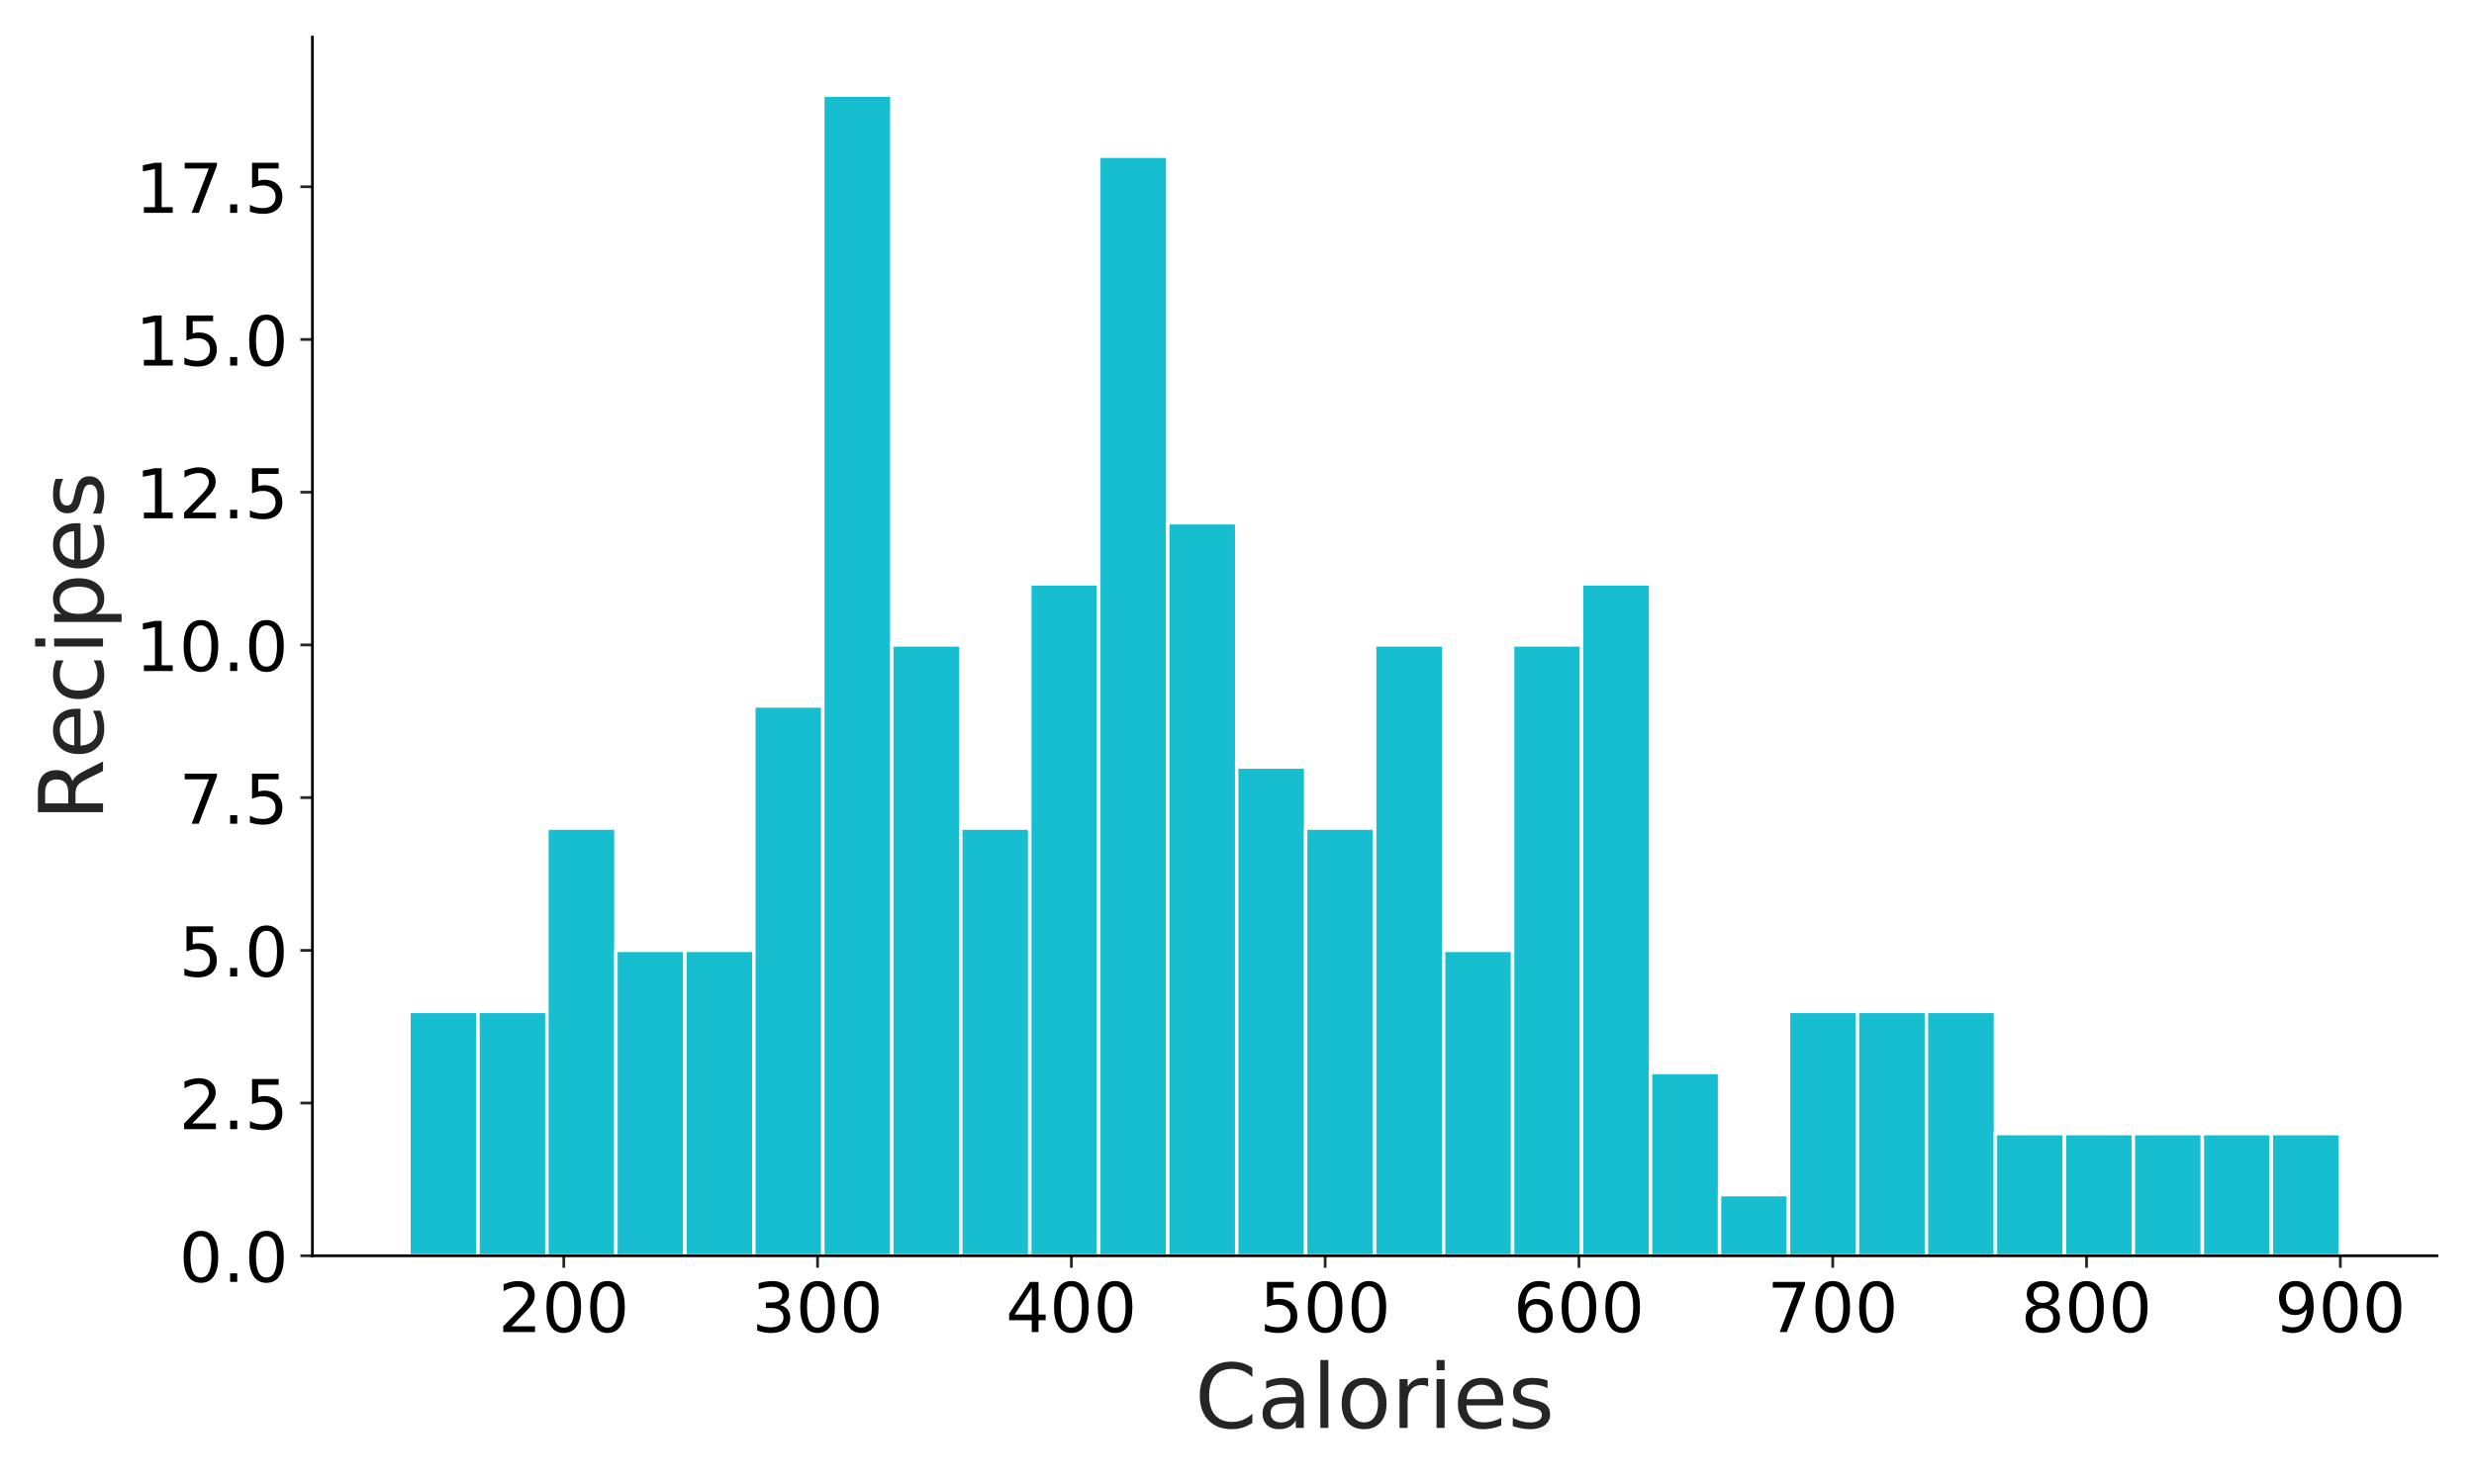
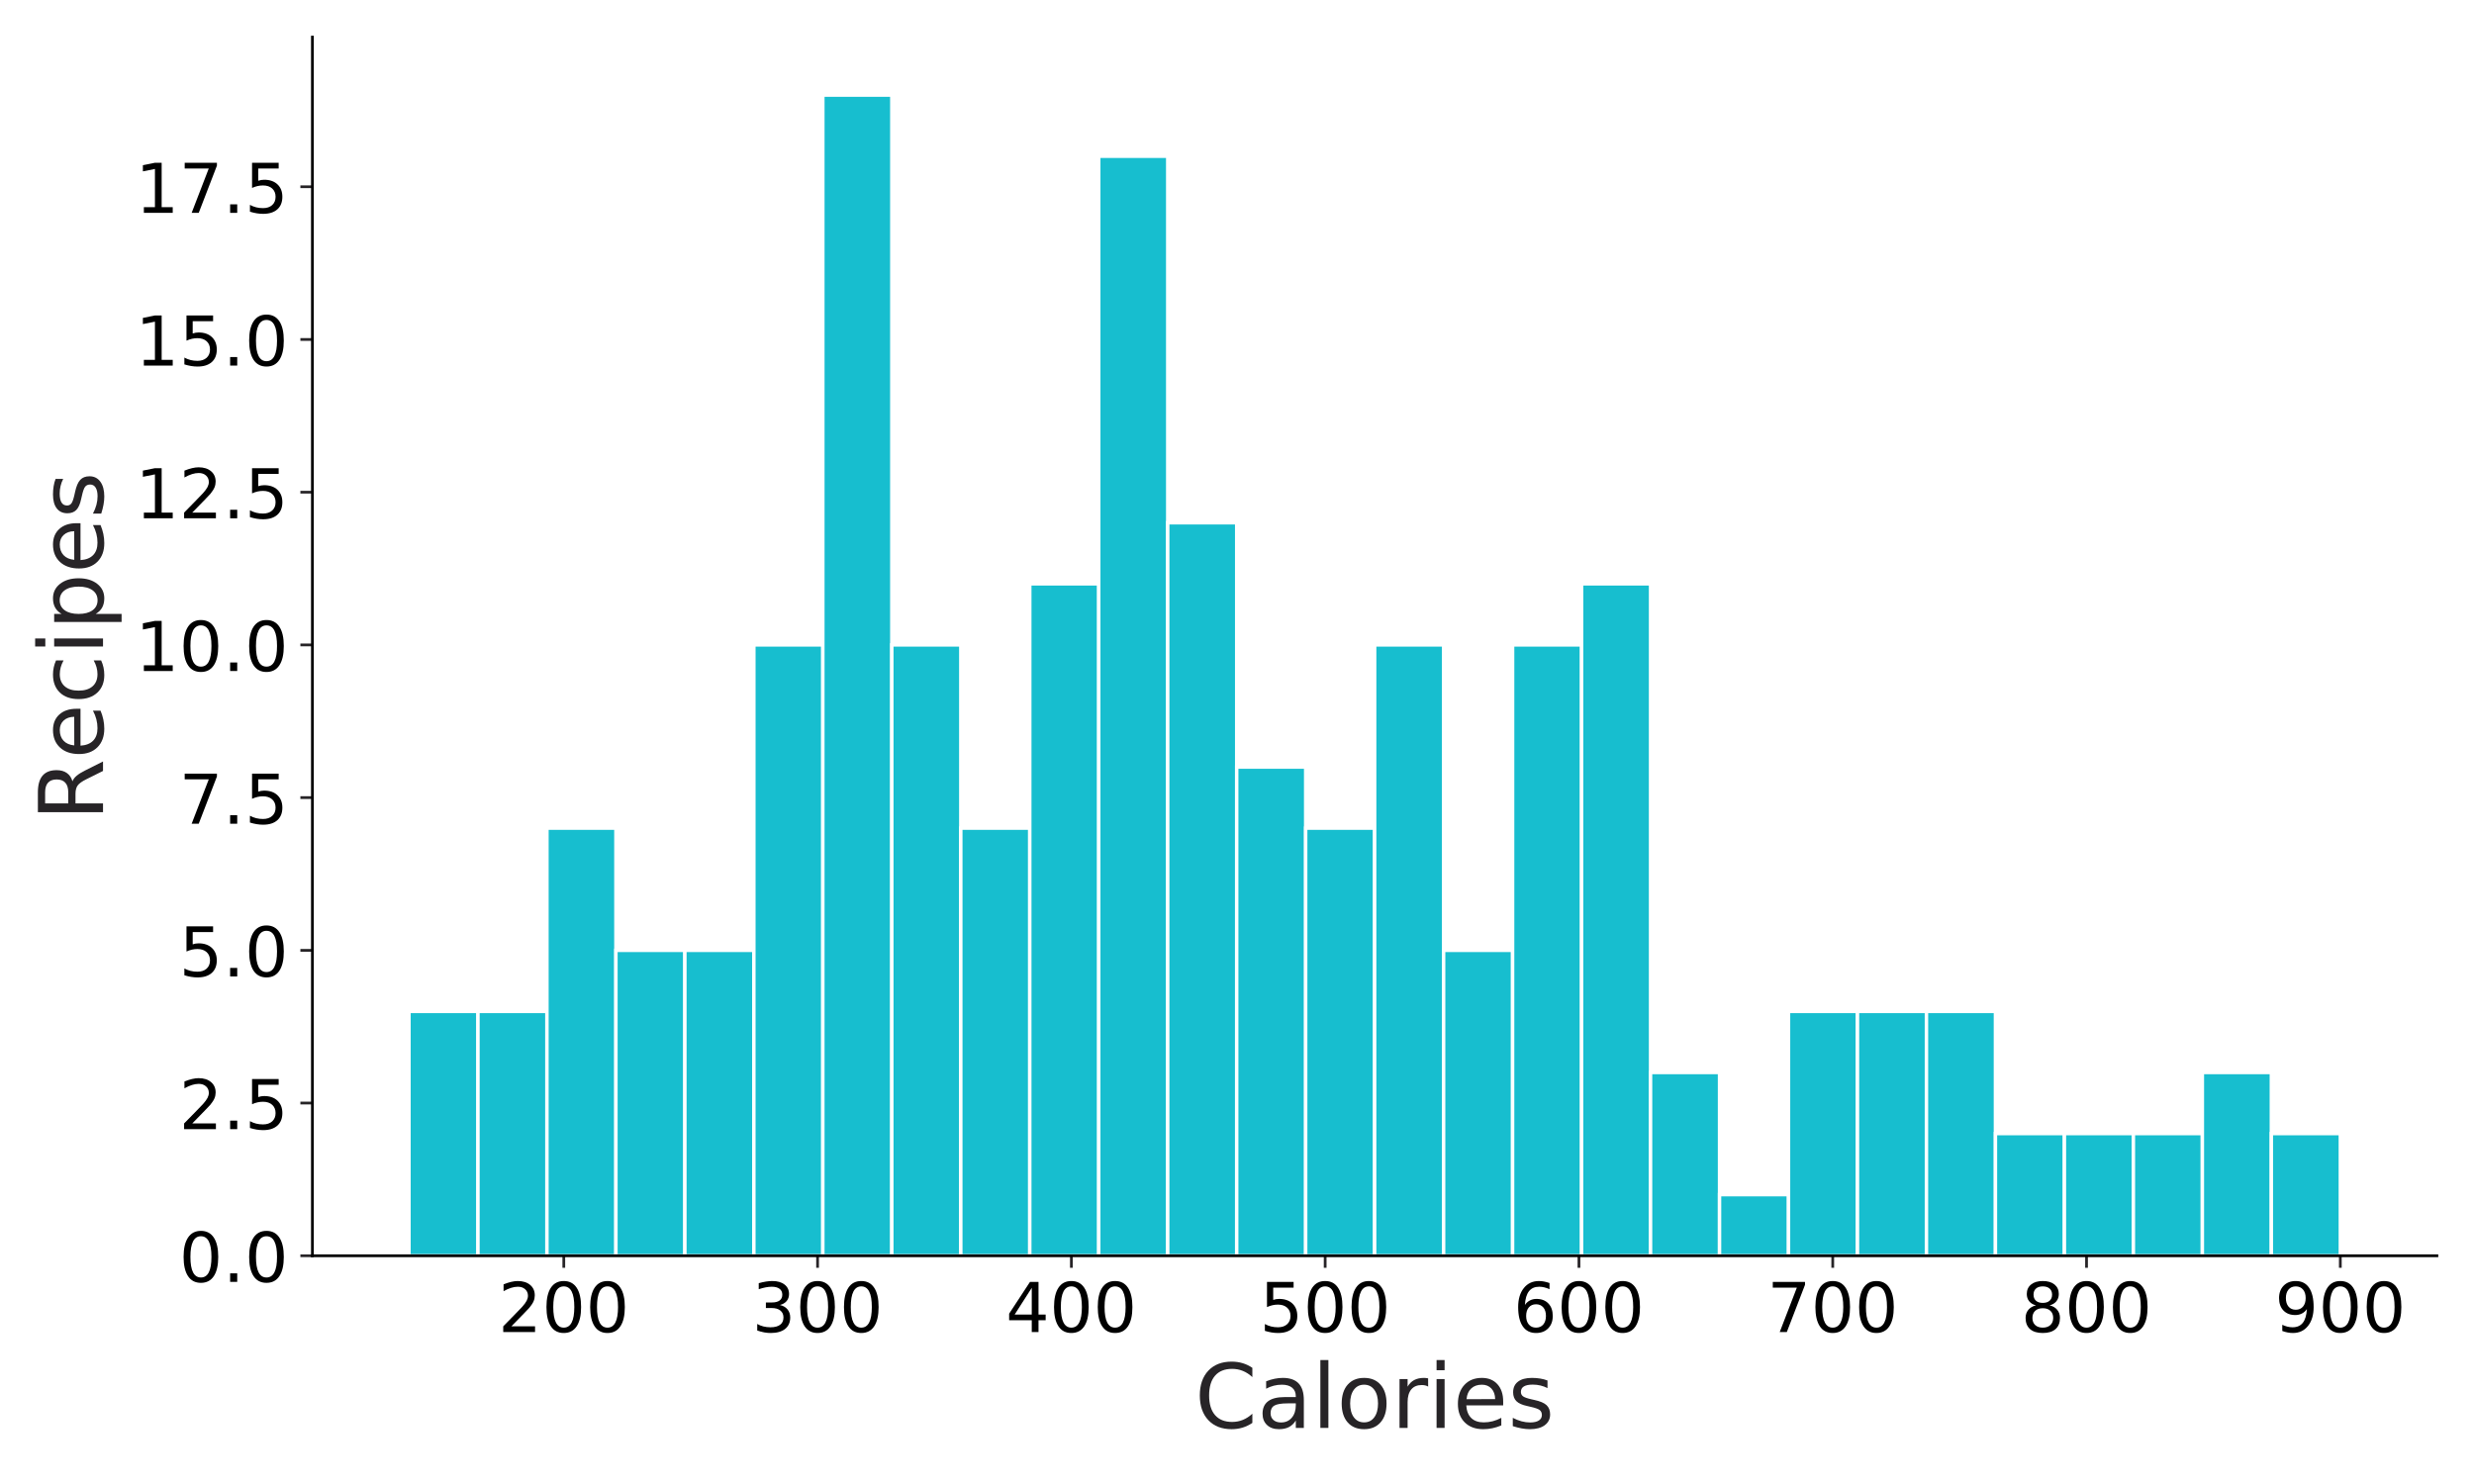
<svg xmlns="http://www.w3.org/2000/svg" xmlns:xlink="http://www.w3.org/1999/xlink" height="432pt" version="1.1" viewBox="0 0 720 432" width="720pt">
  <defs>
    <style type="text/css">
- *{stroke-linecap:butt;stroke-linejoin:round;white-space:pre;}
+ *{stroke-linecap:butt;stroke-linejoin:round;}
  </style>
  </defs>
  <g id="figure_1">
    <g id="patch_1">
      <path d="M 0 432  L 720 432  L 720 0  L 0 0  z " style="fill:#ffffff;" />
    </g>
    <g id="axes_1">
      <g id="patch_2">
        <path d="M 90.92 365.56  L 709.2 365.56  L 709.2 10.8  L 90.92 10.8  z " style="fill:#ffffff;" />
      </g>
      <g id="matplotlib.axis_1">
        <g id="xtick_1">
          <g id="line2d_1">
            <defs>
-               <path d="M 0 0  L 0 3.5  " id="m9190a0404f" style="stroke:#272427;stroke-width:0.8;" />
-             </defs>
-             <g>
-               <use style="fill:#272427;stroke:#272427;stroke-width:0.8;" x="164.078" xlink:href="#m9190a0404f" y="365.56" />
+               <path d="M 0 0  L 0 3.5  " id="m8b9ba916a6" style="stroke:#272427;stroke-width:0.8;" />
+             </defs>
+             <g>
+               <use style="fill:#272427;stroke:#272427;stroke-width:0.8;" x="164.078" xlink:href="#m8b9ba916a6" y="365.56" />
            </g>
          </g>
          <g id="text_1">
            <defs>
              <path d="M 19.188 8.297  L 53.609 8.297  L 53.609 0  L 7.328 0  L 7.328 8.297  Q 12.938 14.109 22.625 23.891  Q 32.328 33.688 34.812 36.531  Q 39.547 41.844 41.422 45.531  Q 43.312 49.219 43.312 52.781  Q 43.312 58.594 39.234 62.25  Q 35.156 65.922 28.609 65.922  Q 23.969 65.922 18.812 64.312  Q 13.672 62.703 7.812 59.422  L 7.812 69.391  Q 13.766 71.781 18.938 73  Q 24.125 74.219 28.422 74.219  Q 39.75 74.219 46.484 68.547  Q 53.219 62.891 53.219 53.422  Q 53.219 48.922 51.531 44.891  Q 49.859 40.875 45.406 35.406  Q 44.188 33.984 37.641 27.219  Q 31.109 20.453 19.188 8.297  z " id="DejaVuSans-50" />
              <path d="M 31.781 66.406  Q 24.172 66.406 20.328 58.906  Q 16.5 51.422 16.5 36.375  Q 16.5 21.391 20.328 13.891  Q 24.172 6.391 31.781 6.391  Q 39.453 6.391 43.281 13.891  Q 47.125 21.391 47.125 36.375  Q 47.125 51.422 43.281 58.906  Q 39.453 66.406 31.781 66.406  z M 31.781 74.219  Q 44.047 74.219 50.516 64.516  Q 56.984 54.828 56.984 36.375  Q 56.984 17.969 50.516 8.266  Q 44.047 -1.422 31.781 -1.422  Q 19.531 -1.422 13.062 8.266  Q 6.594 17.969 6.594 36.375  Q 6.594 54.828 13.062 64.516  Q 19.531 74.219 31.781 74.219  z " id="DejaVuSans-48" />
            </defs>
            <g transform="translate(144.9906 387.7569)scale(0.2 -0.2)">
              <use xlink:href="#DejaVuSans-50" />
              <use x="63.623" xlink:href="#DejaVuSans-48" />
              <use x="127.246" xlink:href="#DejaVuSans-48" />
            </g>
          </g>
        </g>
        <g id="xtick_2">
          <g id="line2d_2">
            <g>
-               <use style="fill:#272427;stroke:#272427;stroke-width:0.8;" x="237.938" xlink:href="#m9190a0404f" y="365.56" />
+               <use style="fill:#272427;stroke:#272427;stroke-width:0.8;" x="237.938" xlink:href="#m8b9ba916a6" y="365.56" />
            </g>
          </g>
          <g id="text_2">
            <defs>
              <path d="M 40.578 39.312  Q 47.656 37.797 51.625 33  Q 55.609 28.219 55.609 21.188  Q 55.609 10.406 48.188 4.484  Q 40.766 -1.422 27.094 -1.422  Q 22.516 -1.422 17.656 -0.516  Q 12.797 0.391 7.625 2.203  L 7.625 11.719  Q 11.719 9.328 16.594 8.109  Q 21.484 6.891 26.812 6.891  Q 36.078 6.891 40.938 10.547  Q 45.797 14.203 45.797 21.188  Q 45.797 27.641 41.281 31.266  Q 36.766 34.906 28.719 34.906  L 20.219 34.906  L 20.219 43.016  L 29.109 43.016  Q 36.375 43.016 40.234 45.922  Q 44.094 48.828 44.094 54.297  Q 44.094 59.906 40.109 62.906  Q 36.141 65.922 28.719 65.922  Q 24.656 65.922 20.016 65.031  Q 15.375 64.156 9.812 62.312  L 9.812 71.094  Q 15.438 72.656 20.344 73.438  Q 25.25 74.219 29.594 74.219  Q 40.828 74.219 47.359 69.109  Q 53.906 64.016 53.906 55.328  Q 53.906 49.266 50.438 45.094  Q 46.969 40.922 40.578 39.312  z " id="DejaVuSans-51" />
            </defs>
            <g transform="translate(218.8503 387.7569)scale(0.2 -0.2)">
              <use xlink:href="#DejaVuSans-51" />
              <use x="63.623" xlink:href="#DejaVuSans-48" />
              <use x="127.246" xlink:href="#DejaVuSans-48" />
            </g>
          </g>
        </g>
        <g id="xtick_3">
          <g id="line2d_3">
            <g>
-               <use style="fill:#272427;stroke:#272427;stroke-width:0.8;" x="311.798" xlink:href="#m9190a0404f" y="365.56" />
+               <use style="fill:#272427;stroke:#272427;stroke-width:0.8;" x="311.798" xlink:href="#m8b9ba916a6" y="365.56" />
            </g>
          </g>
          <g id="text_3">
            <defs>
              <path d="M 37.797 64.312  L 12.891 25.391  L 37.797 25.391  z M 35.203 72.906  L 47.609 72.906  L 47.609 25.391  L 58.016 25.391  L 58.016 17.188  L 47.609 17.188  L 47.609 0  L 37.797 0  L 37.797 17.188  L 4.891 17.188  L 4.891 26.703  z " id="DejaVuSans-52" />
            </defs>
            <g transform="translate(292.7101 387.7569)scale(0.2 -0.2)">
              <use xlink:href="#DejaVuSans-52" />
              <use x="63.623" xlink:href="#DejaVuSans-48" />
              <use x="127.246" xlink:href="#DejaVuSans-48" />
            </g>
          </g>
        </g>
        <g id="xtick_4">
          <g id="line2d_4">
            <g>
-               <use style="fill:#272427;stroke:#272427;stroke-width:0.8;" x="385.657" xlink:href="#m9190a0404f" y="365.56" />
+               <use style="fill:#272427;stroke:#272427;stroke-width:0.8;" x="385.657" xlink:href="#m8b9ba916a6" y="365.56" />
            </g>
          </g>
          <g id="text_4">
            <defs>
              <path d="M 10.797 72.906  L 49.516 72.906  L 49.516 64.594  L 19.828 64.594  L 19.828 46.734  Q 21.969 47.469 24.109 47.828  Q 26.266 48.188 28.422 48.188  Q 40.625 48.188 47.75 41.5  Q 54.891 34.812 54.891 23.391  Q 54.891 11.625 47.562 5.094  Q 40.234 -1.422 26.906 -1.422  Q 22.312 -1.422 17.547 -0.641  Q 12.797 0.141 7.719 1.703  L 7.719 11.625  Q 12.109 9.234 16.797 8.062  Q 21.484 6.891 26.703 6.891  Q 35.156 6.891 40.078 11.328  Q 45.016 15.766 45.016 23.391  Q 45.016 31 40.078 35.438  Q 35.156 39.891 26.703 39.891  Q 22.75 39.891 18.812 39.016  Q 14.891 38.141 10.797 36.281  z " id="DejaVuSans-53" />
            </defs>
            <g transform="translate(366.5698 387.7569)scale(0.2 -0.2)">
              <use xlink:href="#DejaVuSans-53" />
              <use x="63.623" xlink:href="#DejaVuSans-48" />
              <use x="127.246" xlink:href="#DejaVuSans-48" />
            </g>
          </g>
        </g>
        <g id="xtick_5">
          <g id="line2d_5">
            <g>
-               <use style="fill:#272427;stroke:#272427;stroke-width:0.8;" x="459.517" xlink:href="#m9190a0404f" y="365.56" />
+               <use style="fill:#272427;stroke:#272427;stroke-width:0.8;" x="459.517" xlink:href="#m8b9ba916a6" y="365.56" />
            </g>
          </g>
          <g id="text_5">
            <defs>
              <path d="M 33.016 40.375  Q 26.375 40.375 22.484 35.828  Q 18.609 31.297 18.609 23.391  Q 18.609 15.531 22.484 10.953  Q 26.375 6.391 33.016 6.391  Q 39.656 6.391 43.531 10.953  Q 47.406 15.531 47.406 23.391  Q 47.406 31.297 43.531 35.828  Q 39.656 40.375 33.016 40.375  z M 52.594 71.297  L 52.594 62.312  Q 48.875 64.062 45.094 64.984  Q 41.312 65.922 37.594 65.922  Q 27.828 65.922 22.672 59.328  Q 17.531 52.734 16.797 39.406  Q 19.672 43.656 24.016 45.922  Q 28.375 48.188 33.594 48.188  Q 44.578 48.188 50.953 41.516  Q 57.328 34.859 57.328 23.391  Q 57.328 12.156 50.688 5.359  Q 44.047 -1.422 33.016 -1.422  Q 20.359 -1.422 13.672 8.266  Q 6.984 17.969 6.984 36.375  Q 6.984 53.656 15.188 63.938  Q 23.391 74.219 37.203 74.219  Q 40.922 74.219 44.703 73.484  Q 48.484 72.75 52.594 71.297  z " id="DejaVuSans-54" />
            </defs>
            <g transform="translate(440.4296 387.7569)scale(0.2 -0.2)">
              <use xlink:href="#DejaVuSans-54" />
              <use x="63.623" xlink:href="#DejaVuSans-48" />
              <use x="127.246" xlink:href="#DejaVuSans-48" />
            </g>
          </g>
        </g>
        <g id="xtick_6">
          <g id="line2d_6">
            <g>
-               <use style="fill:#272427;stroke:#272427;stroke-width:0.8;" x="533.377" xlink:href="#m9190a0404f" y="365.56" />
+               <use style="fill:#272427;stroke:#272427;stroke-width:0.8;" x="533.377" xlink:href="#m8b9ba916a6" y="365.56" />
            </g>
          </g>
          <g id="text_6">
            <defs>
              <path d="M 8.203 72.906  L 55.078 72.906  L 55.078 68.703  L 28.609 0  L 18.312 0  L 43.219 64.594  L 8.203 64.594  z " id="DejaVuSans-55" />
            </defs>
            <g transform="translate(514.2894 387.7569)scale(0.2 -0.2)">
              <use xlink:href="#DejaVuSans-55" />
              <use x="63.623" xlink:href="#DejaVuSans-48" />
              <use x="127.246" xlink:href="#DejaVuSans-48" />
            </g>
          </g>
        </g>
        <g id="xtick_7">
          <g id="line2d_7">
            <g>
-               <use style="fill:#272427;stroke:#272427;stroke-width:0.8;" x="607.237" xlink:href="#m9190a0404f" y="365.56" />
+               <use style="fill:#272427;stroke:#272427;stroke-width:0.8;" x="607.237" xlink:href="#m8b9ba916a6" y="365.56" />
            </g>
          </g>
          <g id="text_7">
            <defs>
              <path d="M 31.781 34.625  Q 24.75 34.625 20.719 30.859  Q 16.703 27.094 16.703 20.516  Q 16.703 13.922 20.719 10.156  Q 24.75 6.391 31.781 6.391  Q 38.812 6.391 42.859 10.172  Q 46.922 13.969 46.922 20.516  Q 46.922 27.094 42.891 30.859  Q 38.875 34.625 31.781 34.625  z M 21.922 38.812  Q 15.578 40.375 12.031 44.719  Q 8.5 49.078 8.5 55.328  Q 8.5 64.062 14.719 69.141  Q 20.953 74.219 31.781 74.219  Q 42.672 74.219 48.875 69.141  Q 55.078 64.062 55.078 55.328  Q 55.078 49.078 51.531 44.719  Q 48 40.375 41.703 38.812  Q 48.828 37.156 52.797 32.312  Q 56.781 27.484 56.781 20.516  Q 56.781 9.906 50.312 4.234  Q 43.844 -1.422 31.781 -1.422  Q 19.734 -1.422 13.25 4.234  Q 6.781 9.906 6.781 20.516  Q 6.781 27.484 10.781 32.312  Q 14.797 37.156 21.922 38.812  z M 18.312 54.391  Q 18.312 48.734 21.844 45.562  Q 25.391 42.391 31.781 42.391  Q 38.141 42.391 41.719 45.562  Q 45.312 48.734 45.312 54.391  Q 45.312 60.062 41.719 63.234  Q 38.141 66.406 31.781 66.406  Q 25.391 66.406 21.844 63.234  Q 18.312 60.062 18.312 54.391  z " id="DejaVuSans-56" />
            </defs>
            <g transform="translate(588.1491 387.7569)scale(0.2 -0.2)">
              <use xlink:href="#DejaVuSans-56" />
              <use x="63.623" xlink:href="#DejaVuSans-48" />
              <use x="127.246" xlink:href="#DejaVuSans-48" />
            </g>
          </g>
        </g>
        <g id="xtick_8">
          <g id="line2d_8">
            <g>
-               <use style="fill:#272427;stroke:#272427;stroke-width:0.8;" x="681.096" xlink:href="#m9190a0404f" y="365.56" />
+               <use style="fill:#272427;stroke:#272427;stroke-width:0.8;" x="681.096" xlink:href="#m8b9ba916a6" y="365.56" />
            </g>
          </g>
          <g id="text_8">
            <defs>
              <path d="M 10.984 1.516  L 10.984 10.5  Q 14.703 8.734 18.5 7.812  Q 22.312 6.891 25.984 6.891  Q 35.75 6.891 40.891 13.453  Q 46.047 20.016 46.781 33.406  Q 43.953 29.203 39.594 26.953  Q 35.25 24.703 29.984 24.703  Q 19.047 24.703 12.672 31.312  Q 6.297 37.938 6.297 49.422  Q 6.297 60.641 12.938 67.422  Q 19.578 74.219 30.609 74.219  Q 43.266 74.219 49.922 64.516  Q 56.594 54.828 56.594 36.375  Q 56.594 19.141 48.406 8.859  Q 40.234 -1.422 26.422 -1.422  Q 22.703 -1.422 18.891 -0.688  Q 15.094 0.047 10.984 1.516  z M 30.609 32.422  Q 37.25 32.422 41.125 36.953  Q 45.016 41.5 45.016 49.422  Q 45.016 57.281 41.125 61.844  Q 37.25 66.406 30.609 66.406  Q 23.969 66.406 20.094 61.844  Q 16.219 57.281 16.219 49.422  Q 16.219 41.5 20.094 36.953  Q 23.969 32.422 30.609 32.422  z " id="DejaVuSans-57" />
            </defs>
            <g transform="translate(662.0089 387.7569)scale(0.2 -0.2)">
              <use xlink:href="#DejaVuSans-57" />
              <use x="63.623" xlink:href="#DejaVuSans-48" />
              <use x="127.246" xlink:href="#DejaVuSans-48" />
            </g>
          </g>
        </g>
        <g id="text_9">
          <defs>
            <path d="M 64.406 67.281  L 64.406 56.891  Q 59.422 61.531 53.781 63.812  Q 48.141 66.109 41.797 66.109  Q 29.297 66.109 22.656 58.469  Q 16.016 50.828 16.016 36.375  Q 16.016 21.969 22.656 14.328  Q 29.297 6.688 41.797 6.688  Q 48.141 6.688 53.781 8.984  Q 59.422 11.281 64.406 15.922  L 64.406 5.609  Q 59.234 2.094 53.438 0.328  Q 47.656 -1.422 41.219 -1.422  Q 24.656 -1.422 15.125 8.703  Q 5.609 18.844 5.609 36.375  Q 5.609 53.953 15.125 64.078  Q 24.656 74.219 41.219 74.219  Q 47.75 74.219 53.531 72.484  Q 59.328 70.75 64.406 67.281  z " id="DejaVuSans-67" />
            <path d="M 34.281 27.484  Q 23.391 27.484 19.188 25  Q 14.984 22.516 14.984 16.5  Q 14.984 11.719 18.141 8.906  Q 21.297 6.109 26.703 6.109  Q 34.188 6.109 38.703 11.406  Q 43.219 16.703 43.219 25.484  L 43.219 27.484  z M 52.203 31.203  L 52.203 0  L 43.219 0  L 43.219 8.297  Q 40.141 3.328 35.547 0.953  Q 30.953 -1.422 24.312 -1.422  Q 15.922 -1.422 10.953 3.297  Q 6 8.016 6 15.922  Q 6 25.141 12.172 29.828  Q 18.359 34.516 30.609 34.516  L 43.219 34.516  L 43.219 35.406  Q 43.219 41.609 39.141 45  Q 35.062 48.391 27.688 48.391  Q 23 48.391 18.547 47.266  Q 14.109 46.141 10.016 43.891  L 10.016 52.203  Q 14.938 54.109 19.578 55.047  Q 24.219 56 28.609 56  Q 40.484 56 46.344 49.844  Q 52.203 43.703 52.203 31.203  z " id="DejaVuSans-97" />
            <path d="M 9.422 75.984  L 18.406 75.984  L 18.406 0  L 9.422 0  z " id="DejaVuSans-108" />
            <path d="M 30.609 48.391  Q 23.391 48.391 19.188 42.75  Q 14.984 37.109 14.984 27.297  Q 14.984 17.484 19.156 11.844  Q 23.344 6.203 30.609 6.203  Q 37.797 6.203 41.984 11.859  Q 46.188 17.531 46.188 27.297  Q 46.188 37.016 41.984 42.703  Q 37.797 48.391 30.609 48.391  z M 30.609 56  Q 42.328 56 49.016 48.375  Q 55.719 40.766 55.719 27.297  Q 55.719 13.875 49.016 6.219  Q 42.328 -1.422 30.609 -1.422  Q 18.844 -1.422 12.172 6.219  Q 5.516 13.875 5.516 27.297  Q 5.516 40.766 12.172 48.375  Q 18.844 56 30.609 56  z " id="DejaVuSans-111" />
            <path d="M 41.109 46.297  Q 39.594 47.172 37.812 47.578  Q 36.031 48 33.891 48  Q 26.266 48 22.188 43.047  Q 18.109 38.094 18.109 28.812  L 18.109 0  L 9.078 0  L 9.078 54.688  L 18.109 54.688  L 18.109 46.188  Q 20.953 51.172 25.484 53.578  Q 30.031 56 36.531 56  Q 37.453 56 38.578 55.875  Q 39.703 55.766 41.062 55.516  z " id="DejaVuSans-114" />
            <path d="M 9.422 54.688  L 18.406 54.688  L 18.406 0  L 9.422 0  z M 9.422 75.984  L 18.406 75.984  L 18.406 64.594  L 9.422 64.594  z " id="DejaVuSans-105" />
            <path d="M 56.203 29.594  L 56.203 25.203  L 14.891 25.203  Q 15.484 15.922 20.484 11.062  Q 25.484 6.203 34.422 6.203  Q 39.594 6.203 44.453 7.469  Q 49.312 8.734 54.109 11.281  L 54.109 2.781  Q 49.266 0.734 44.188 -0.344  Q 39.109 -1.422 33.891 -1.422  Q 20.797 -1.422 13.156 6.188  Q 5.516 13.812 5.516 26.812  Q 5.516 40.234 12.766 48.109  Q 20.016 56 32.328 56  Q 43.359 56 49.781 48.891  Q 56.203 41.797 56.203 29.594  z M 47.219 32.234  Q 47.125 39.594 43.094 43.984  Q 39.062 48.391 32.422 48.391  Q 24.906 48.391 20.391 44.141  Q 15.875 39.891 15.188 32.172  z " id="DejaVuSans-101" />
            <path d="M 44.281 53.078  L 44.281 44.578  Q 40.484 46.531 36.375 47.5  Q 32.281 48.484 27.875 48.484  Q 21.188 48.484 17.844 46.438  Q 14.5 44.391 14.5 40.281  Q 14.5 37.156 16.891 35.375  Q 19.281 33.594 26.516 31.984  L 29.594 31.297  Q 39.156 29.25 43.188 25.516  Q 47.219 21.781 47.219 15.094  Q 47.219 7.469 41.188 3.016  Q 35.156 -1.422 24.609 -1.422  Q 20.219 -1.422 15.453 -0.562  Q 10.688 0.297 5.422 2  L 5.422 11.281  Q 10.406 8.688 15.234 7.391  Q 20.062 6.109 24.812 6.109  Q 31.156 6.109 34.562 8.281  Q 37.984 10.453 37.984 14.406  Q 37.984 18.062 35.516 20.016  Q 33.062 21.969 24.703 23.781  L 21.578 24.516  Q 13.234 26.266 9.516 29.906  Q 5.812 33.547 5.812 39.891  Q 5.812 47.609 11.281 51.797  Q 16.75 56 26.812 56  Q 31.781 56 36.172 55.266  Q 40.578 54.547 44.281 53.078  z " id="DejaVuSans-115" />
          </defs>
          <g style="fill:#272427;" transform="translate(347.7228 415.6722)scale(0.26 -0.26)">
            <use xlink:href="#DejaVuSans-67" />
            <use x="69.824" xlink:href="#DejaVuSans-97" />
            <use x="131.104" xlink:href="#DejaVuSans-108" />
            <use x="158.887" xlink:href="#DejaVuSans-111" />
            <use x="220.068" xlink:href="#DejaVuSans-114" />
            <use x="261.182" xlink:href="#DejaVuSans-105" />
            <use x="288.965" xlink:href="#DejaVuSans-101" />
            <use x="350.488" xlink:href="#DejaVuSans-115" />
          </g>
        </g>
      </g>
      <g id="matplotlib.axis_2">
        <g id="ytick_1">
          <g id="line2d_9">
            <defs>
-               <path d="M 0 0  L -3.5 0  " id="m89094afb21" style="stroke:#272427;stroke-width:0.8;" />
-             </defs>
-             <g>
-               <use style="fill:#272427;stroke:#272427;stroke-width:0.8;" x="90.92" xlink:href="#m89094afb21" y="365.56" />
+               <path d="M 0 0  L -3.5 0  " id="macbfebe3b5" style="stroke:#272427;stroke-width:0.8;" />
+             </defs>
+             <g>
+               <use style="fill:#272427;stroke:#272427;stroke-width:0.8;" x="90.92" xlink:href="#macbfebe3b5" y="365.56" />
            </g>
          </g>
          <g id="text_10">
            <defs>
              <path d="M 10.688 12.406  L 21 12.406  L 21 0  L 10.688 0  z " id="DejaVuSans-46" />
            </defs>
            <g transform="translate(52.11375 373.1584)scale(0.2 -0.2)">
              <use xlink:href="#DejaVuSans-48" />
              <use x="63.623" xlink:href="#DejaVuSans-46" />
              <use x="95.41" xlink:href="#DejaVuSans-48" />
            </g>
          </g>
        </g>
        <g id="ytick_2">
          <g id="line2d_10">
            <g>
-               <use style="fill:#272427;stroke:#272427;stroke-width:0.8;" x="90.92" xlink:href="#m89094afb21" y="321.104" />
+               <use style="fill:#272427;stroke:#272427;stroke-width:0.8;" x="90.92" xlink:href="#macbfebe3b5" y="321.104" />
            </g>
          </g>
          <g id="text_11">
            <g transform="translate(52.11375 328.7023)scale(0.2 -0.2)">
              <use xlink:href="#DejaVuSans-50" />
              <use x="63.623" xlink:href="#DejaVuSans-46" />
              <use x="95.41" xlink:href="#DejaVuSans-53" />
            </g>
          </g>
        </g>
        <g id="ytick_3">
          <g id="line2d_11">
            <g>
-               <use style="fill:#272427;stroke:#272427;stroke-width:0.8;" x="90.92" xlink:href="#m89094afb21" y="276.648" />
+               <use style="fill:#272427;stroke:#272427;stroke-width:0.8;" x="90.92" xlink:href="#macbfebe3b5" y="276.648" />
            </g>
          </g>
          <g id="text_12">
            <g transform="translate(52.11375 284.2462)scale(0.2 -0.2)">
              <use xlink:href="#DejaVuSans-53" />
              <use x="63.623" xlink:href="#DejaVuSans-46" />
              <use x="95.41" xlink:href="#DejaVuSans-48" />
            </g>
          </g>
        </g>
        <g id="ytick_4">
          <g id="line2d_12">
            <g>
-               <use style="fill:#272427;stroke:#272427;stroke-width:0.8;" x="90.92" xlink:href="#m89094afb21" y="232.192" />
+               <use style="fill:#272427;stroke:#272427;stroke-width:0.8;" x="90.92" xlink:href="#macbfebe3b5" y="232.192" />
            </g>
          </g>
          <g id="text_13">
            <g transform="translate(52.11375 239.79)scale(0.2 -0.2)">
              <use xlink:href="#DejaVuSans-55" />
              <use x="63.623" xlink:href="#DejaVuSans-46" />
              <use x="95.41" xlink:href="#DejaVuSans-53" />
            </g>
          </g>
        </g>
        <g id="ytick_5">
          <g id="line2d_13">
            <g>
-               <use style="fill:#272427;stroke:#272427;stroke-width:0.8;" x="90.92" xlink:href="#m89094afb21" y="187.735" />
+               <use style="fill:#272427;stroke:#272427;stroke-width:0.8;" x="90.92" xlink:href="#macbfebe3b5" y="187.735" />
            </g>
          </g>
          <g id="text_14">
            <defs>
              <path d="M 12.406 8.297  L 28.516 8.297  L 28.516 63.922  L 10.984 60.406  L 10.984 69.391  L 28.422 72.906  L 38.281 72.906  L 38.281 8.297  L 54.391 8.297  L 54.391 0  L 12.406 0  z " id="DejaVuSans-49" />
            </defs>
            <g transform="translate(39.38875 195.3339)scale(0.2 -0.2)">
              <use xlink:href="#DejaVuSans-49" />
              <use x="63.623" xlink:href="#DejaVuSans-48" />
              <use x="127.246" xlink:href="#DejaVuSans-46" />
              <use x="159.033" xlink:href="#DejaVuSans-48" />
            </g>
          </g>
        </g>
        <g id="ytick_6">
          <g id="line2d_14">
            <g>
-               <use style="fill:#272427;stroke:#272427;stroke-width:0.8;" x="90.92" xlink:href="#m89094afb21" y="143.279" />
+               <use style="fill:#272427;stroke:#272427;stroke-width:0.8;" x="90.92" xlink:href="#macbfebe3b5" y="143.279" />
            </g>
          </g>
          <g id="text_15">
            <g transform="translate(39.38875 150.8777)scale(0.2 -0.2)">
              <use xlink:href="#DejaVuSans-49" />
              <use x="63.623" xlink:href="#DejaVuSans-50" />
              <use x="127.246" xlink:href="#DejaVuSans-46" />
              <use x="159.033" xlink:href="#DejaVuSans-53" />
            </g>
          </g>
        </g>
        <g id="ytick_7">
          <g id="line2d_15">
            <g>
-               <use style="fill:#272427;stroke:#272427;stroke-width:0.8;" x="90.92" xlink:href="#m89094afb21" y="98.823" />
+               <use style="fill:#272427;stroke:#272427;stroke-width:0.8;" x="90.92" xlink:href="#macbfebe3b5" y="98.823" />
            </g>
          </g>
          <g id="text_16">
            <g transform="translate(39.38875 106.4216)scale(0.2 -0.2)">
              <use xlink:href="#DejaVuSans-49" />
              <use x="63.623" xlink:href="#DejaVuSans-53" />
              <use x="127.246" xlink:href="#DejaVuSans-46" />
              <use x="159.033" xlink:href="#DejaVuSans-48" />
            </g>
          </g>
        </g>
        <g id="ytick_8">
          <g id="line2d_16">
            <g>
-               <use style="fill:#272427;stroke:#272427;stroke-width:0.8;" x="90.92" xlink:href="#m89094afb21" y="54.367" />
+               <use style="fill:#272427;stroke:#272427;stroke-width:0.8;" x="90.92" xlink:href="#macbfebe3b5" y="54.367" />
            </g>
          </g>
          <g id="text_17">
            <g transform="translate(39.38875 61.96545)scale(0.2 -0.2)">
              <use xlink:href="#DejaVuSans-49" />
              <use x="63.623" xlink:href="#DejaVuSans-55" />
              <use x="127.246" xlink:href="#DejaVuSans-46" />
              <use x="159.033" xlink:href="#DejaVuSans-53" />
            </g>
          </g>
        </g>
        <g id="text_18">
          <defs>
            <path d="M 44.391 34.188  Q 47.562 33.109 50.562 29.594  Q 53.562 26.078 56.594 19.922  L 66.609 0  L 56 0  L 46.688 18.703  Q 43.062 26.031 39.672 28.422  Q 36.281 30.812 30.422 30.812  L 19.672 30.812  L 19.672 0  L 9.812 0  L 9.812 72.906  L 32.078 72.906  Q 44.578 72.906 50.734 67.672  Q 56.891 62.453 56.891 51.906  Q 56.891 45.016 53.688 40.469  Q 50.484 35.938 44.391 34.188  z M 19.672 64.797  L 19.672 38.922  L 32.078 38.922  Q 39.203 38.922 42.844 42.219  Q 46.484 45.516 46.484 51.906  Q 46.484 58.297 42.844 61.547  Q 39.203 64.797 32.078 64.797  z " id="DejaVuSans-82" />
            <path d="M 48.781 52.594  L 48.781 44.188  Q 44.969 46.297 41.141 47.344  Q 37.312 48.391 33.406 48.391  Q 24.656 48.391 19.812 42.844  Q 14.984 37.312 14.984 27.297  Q 14.984 17.281 19.812 11.734  Q 24.656 6.203 33.406 6.203  Q 37.312 6.203 41.141 7.25  Q 44.969 8.297 48.781 10.406  L 48.781 2.094  Q 45.016 0.344 40.984 -0.531  Q 36.969 -1.422 32.422 -1.422  Q 20.062 -1.422 12.781 6.344  Q 5.516 14.109 5.516 27.297  Q 5.516 40.672 12.859 48.328  Q 20.219 56 33.016 56  Q 37.156 56 41.109 55.141  Q 45.062 54.297 48.781 52.594  z " id="DejaVuSans-99" />
            <path d="M 18.109 8.203  L 18.109 -20.797  L 9.078 -20.797  L 9.078 54.688  L 18.109 54.688  L 18.109 46.391  Q 20.953 51.266 25.266 53.625  Q 29.594 56 35.594 56  Q 45.562 56 51.781 48.094  Q 58.016 40.188 58.016 27.297  Q 58.016 14.406 51.781 6.484  Q 45.562 -1.422 35.594 -1.422  Q 29.594 -1.422 25.266 0.953  Q 20.953 3.328 18.109 8.203  z M 48.688 27.297  Q 48.688 37.203 44.609 42.844  Q 40.531 48.484 33.406 48.484  Q 26.266 48.484 22.188 42.844  Q 18.109 37.203 18.109 27.297  Q 18.109 17.391 22.188 11.75  Q 26.266 6.109 33.406 6.109  Q 40.531 6.109 44.609 11.75  Q 48.688 17.391 48.688 27.297  z " id="DejaVuSans-112" />
          </defs>
          <g style="fill:#272427;" transform="translate(29.98156 238.9877)rotate(-90)scale(0.26 -0.26)">
            <use xlink:href="#DejaVuSans-82" />
            <use x="69.42" xlink:href="#DejaVuSans-101" />
            <use x="130.943" xlink:href="#DejaVuSans-99" />
            <use x="185.924" xlink:href="#DejaVuSans-105" />
            <use x="213.707" xlink:href="#DejaVuSans-112" />
            <use x="277.184" xlink:href="#DejaVuSans-101" />
            <use x="338.707" xlink:href="#DejaVuSans-115" />
          </g>
        </g>
      </g>
      <g id="patch_3">
-         <path clip-path="url(#p37c3aaeb79)" d="M 119.024 365.56  L 139.098 365.56  L 139.098 294.43  L 119.024 294.43  z " style="fill:#17becf;stroke:#ffffff;stroke-linejoin:miter;" />
+         <path clip-path="url(#p650fbfff79)" d="M 119.024 365.56  L 139.098 365.56  L 139.098 294.43  L 119.024 294.43  z " style="fill:#17becf;stroke:#ffffff;stroke-linejoin:miter;" />
      </g>
      <g id="patch_4">
-         <path clip-path="url(#p37c3aaeb79)" d="M 139.098 365.56  L 159.172 365.56  L 159.172 294.43  L 139.098 294.43  z " style="fill:#17becf;stroke:#ffffff;stroke-linejoin:miter;" />
+         <path clip-path="url(#p650fbfff79)" d="M 139.098 365.56  L 159.172 365.56  L 159.172 294.43  L 139.098 294.43  z " style="fill:#17becf;stroke:#ffffff;stroke-linejoin:miter;" />
      </g>
      <g id="patch_5">
-         <path clip-path="url(#p37c3aaeb79)" d="M 159.172 365.56  L 179.246 365.56  L 179.246 241.083  L 159.172 241.083  z " style="fill:#17becf;stroke:#ffffff;stroke-linejoin:miter;" />
+         <path clip-path="url(#p650fbfff79)" d="M 159.172 365.56  L 179.246 365.56  L 179.246 241.083  L 159.172 241.083  z " style="fill:#17becf;stroke:#ffffff;stroke-linejoin:miter;" />
      </g>
      <g id="patch_6">
-         <path clip-path="url(#p37c3aaeb79)" d="M 179.246 365.56  L 199.32 365.56  L 199.32 276.648  L 179.246 276.648  z " style="fill:#17becf;stroke:#ffffff;stroke-linejoin:miter;" />
+         <path clip-path="url(#p650fbfff79)" d="M 179.246 365.56  L 199.32 365.56  L 199.32 276.648  L 179.246 276.648  z " style="fill:#17becf;stroke:#ffffff;stroke-linejoin:miter;" />
      </g>
      <g id="patch_7">
-         <path clip-path="url(#p37c3aaeb79)" d="M 199.32 365.56  L 219.394 365.56  L 219.394 276.648  L 199.32 276.648  z " style="fill:#17becf;stroke:#ffffff;stroke-linejoin:miter;" />
+         <path clip-path="url(#p650fbfff79)" d="M 199.32 365.56  L 219.394 365.56  L 219.394 276.648  L 199.32 276.648  z " style="fill:#17becf;stroke:#ffffff;stroke-linejoin:miter;" />
      </g>
      <g id="patch_8">
-         <path clip-path="url(#p37c3aaeb79)" d="M 219.394 365.56  L 239.468 365.56  L 239.468 205.518  L 219.394 205.518  z " style="fill:#17becf;stroke:#ffffff;stroke-linejoin:miter;" />
+         <path clip-path="url(#p650fbfff79)" d="M 219.394 365.56  L 239.468 365.56  L 239.468 187.735  L 219.394 187.735  z " style="fill:#17becf;stroke:#ffffff;stroke-linejoin:miter;" />
      </g>
      <g id="patch_9">
-         <path clip-path="url(#p37c3aaeb79)" d="M 239.468 365.56  L 259.542 365.56  L 259.542 27.693  L 239.468 27.693  z " style="fill:#17becf;stroke:#ffffff;stroke-linejoin:miter;" />
+         <path clip-path="url(#p650fbfff79)" d="M 239.468 365.56  L 259.542 365.56  L 259.542 27.693  L 239.468 27.693  z " style="fill:#17becf;stroke:#ffffff;stroke-linejoin:miter;" />
      </g>
      <g id="patch_10">
-         <path clip-path="url(#p37c3aaeb79)" d="M 259.542 365.56  L 279.616 365.56  L 279.616 187.735  L 259.542 187.735  z " style="fill:#17becf;stroke:#ffffff;stroke-linejoin:miter;" />
+         <path clip-path="url(#p650fbfff79)" d="M 259.542 365.56  L 279.616 365.56  L 279.616 187.735  L 259.542 187.735  z " style="fill:#17becf;stroke:#ffffff;stroke-linejoin:miter;" />
      </g>
      <g id="patch_11">
-         <path clip-path="url(#p37c3aaeb79)" d="M 279.616 365.56  L 299.69 365.56  L 299.69 241.083  L 279.616 241.083  z " style="fill:#17becf;stroke:#ffffff;stroke-linejoin:miter;" />
+         <path clip-path="url(#p650fbfff79)" d="M 279.616 365.56  L 299.69 365.56  L 299.69 241.083  L 279.616 241.083  z " style="fill:#17becf;stroke:#ffffff;stroke-linejoin:miter;" />
      </g>
      <g id="patch_12">
-         <path clip-path="url(#p37c3aaeb79)" d="M 299.69 365.56  L 319.764 365.56  L 319.764 169.953  L 299.69 169.953  z " style="fill:#17becf;stroke:#ffffff;stroke-linejoin:miter;" />
+         <path clip-path="url(#p650fbfff79)" d="M 299.69 365.56  L 319.764 365.56  L 319.764 169.953  L 299.69 169.953  z " style="fill:#17becf;stroke:#ffffff;stroke-linejoin:miter;" />
      </g>
      <g id="patch_13">
-         <path clip-path="url(#p37c3aaeb79)" d="M 319.764 365.56  L 339.838 365.56  L 339.838 45.476  L 319.764 45.476  z " style="fill:#17becf;stroke:#ffffff;stroke-linejoin:miter;" />
+         <path clip-path="url(#p650fbfff79)" d="M 319.764 365.56  L 339.838 365.56  L 339.838 45.476  L 319.764 45.476  z " style="fill:#17becf;stroke:#ffffff;stroke-linejoin:miter;" />
      </g>
      <g id="patch_14">
-         <path clip-path="url(#p37c3aaeb79)" d="M 339.838 365.56  L 359.912 365.56  L 359.912 152.171  L 339.838 152.171  z " style="fill:#17becf;stroke:#ffffff;stroke-linejoin:miter;" />
+         <path clip-path="url(#p650fbfff79)" d="M 339.838 365.56  L 359.912 365.56  L 359.912 152.171  L 339.838 152.171  z " style="fill:#17becf;stroke:#ffffff;stroke-linejoin:miter;" />
      </g>
      <g id="patch_15">
-         <path clip-path="url(#p37c3aaeb79)" d="M 359.912 365.56  L 379.986 365.56  L 379.986 223.3  L 359.912 223.3  z " style="fill:#17becf;stroke:#ffffff;stroke-linejoin:miter;" />
+         <path clip-path="url(#p650fbfff79)" d="M 359.912 365.56  L 379.986 365.56  L 379.986 223.3  L 359.912 223.3  z " style="fill:#17becf;stroke:#ffffff;stroke-linejoin:miter;" />
      </g>
      <g id="patch_16">
-         <path clip-path="url(#p37c3aaeb79)" d="M 379.986 365.56  L 400.06 365.56  L 400.06 241.083  L 379.986 241.083  z " style="fill:#17becf;stroke:#ffffff;stroke-linejoin:miter;" />
+         <path clip-path="url(#p650fbfff79)" d="M 379.986 365.56  L 400.06 365.56  L 400.06 241.083  L 379.986 241.083  z " style="fill:#17becf;stroke:#ffffff;stroke-linejoin:miter;" />
      </g>
      <g id="patch_17">
-         <path clip-path="url(#p37c3aaeb79)" d="M 400.06 365.56  L 420.134 365.56  L 420.134 187.735  L 400.06 187.735  z " style="fill:#17becf;stroke:#ffffff;stroke-linejoin:miter;" />
+         <path clip-path="url(#p650fbfff79)" d="M 400.06 365.56  L 420.134 365.56  L 420.134 187.735  L 400.06 187.735  z " style="fill:#17becf;stroke:#ffffff;stroke-linejoin:miter;" />
      </g>
      <g id="patch_18">
-         <path clip-path="url(#p37c3aaeb79)" d="M 420.134 365.56  L 440.208 365.56  L 440.208 276.648  L 420.134 276.648  z " style="fill:#17becf;stroke:#ffffff;stroke-linejoin:miter;" />
+         <path clip-path="url(#p650fbfff79)" d="M 420.134 365.56  L 440.208 365.56  L 440.208 276.648  L 420.134 276.648  z " style="fill:#17becf;stroke:#ffffff;stroke-linejoin:miter;" />
      </g>
      <g id="patch_19">
-         <path clip-path="url(#p37c3aaeb79)" d="M 440.208 365.56  L 460.282 365.56  L 460.282 187.735  L 440.208 187.735  z " style="fill:#17becf;stroke:#ffffff;stroke-linejoin:miter;" />
+         <path clip-path="url(#p650fbfff79)" d="M 440.208 365.56  L 460.282 365.56  L 460.282 187.735  L 440.208 187.735  z " style="fill:#17becf;stroke:#ffffff;stroke-linejoin:miter;" />
      </g>
      <g id="patch_20">
-         <path clip-path="url(#p37c3aaeb79)" d="M 460.282 365.56  L 480.356 365.56  L 480.356 169.953  L 460.282 169.953  z " style="fill:#17becf;stroke:#ffffff;stroke-linejoin:miter;" />
+         <path clip-path="url(#p650fbfff79)" d="M 460.282 365.56  L 480.356 365.56  L 480.356 169.953  L 460.282 169.953  z " style="fill:#17becf;stroke:#ffffff;stroke-linejoin:miter;" />
      </g>
      <g id="patch_21">
-         <path clip-path="url(#p37c3aaeb79)" d="M 480.356 365.56  L 500.43 365.56  L 500.43 312.213  L 480.356 312.213  z " style="fill:#17becf;stroke:#ffffff;stroke-linejoin:miter;" />
+         <path clip-path="url(#p650fbfff79)" d="M 480.356 365.56  L 500.43 365.56  L 500.43 312.213  L 480.356 312.213  z " style="fill:#17becf;stroke:#ffffff;stroke-linejoin:miter;" />
      </g>
      <g id="patch_22">
-         <path clip-path="url(#p37c3aaeb79)" d="M 500.43 365.56  L 520.504 365.56  L 520.504 347.778  L 500.43 347.778  z " style="fill:#17becf;stroke:#ffffff;stroke-linejoin:miter;" />
+         <path clip-path="url(#p650fbfff79)" d="M 500.43 365.56  L 520.504 365.56  L 520.504 347.778  L 500.43 347.778  z " style="fill:#17becf;stroke:#ffffff;stroke-linejoin:miter;" />
      </g>
      <g id="patch_23">
-         <path clip-path="url(#p37c3aaeb79)" d="M 520.504 365.56  L 540.578 365.56  L 540.578 294.43  L 520.504 294.43  z " style="fill:#17becf;stroke:#ffffff;stroke-linejoin:miter;" />
+         <path clip-path="url(#p650fbfff79)" d="M 520.504 365.56  L 540.578 365.56  L 540.578 294.43  L 520.504 294.43  z " style="fill:#17becf;stroke:#ffffff;stroke-linejoin:miter;" />
      </g>
      <g id="patch_24">
-         <path clip-path="url(#p37c3aaeb79)" d="M 540.578 365.56  L 560.652 365.56  L 560.652 294.43  L 540.578 294.43  z " style="fill:#17becf;stroke:#ffffff;stroke-linejoin:miter;" />
+         <path clip-path="url(#p650fbfff79)" d="M 540.578 365.56  L 560.652 365.56  L 560.652 294.43  L 540.578 294.43  z " style="fill:#17becf;stroke:#ffffff;stroke-linejoin:miter;" />
      </g>
      <g id="patch_25">
-         <path clip-path="url(#p37c3aaeb79)" d="M 560.652 365.56  L 580.726 365.56  L 580.726 294.43  L 560.652 294.43  z " style="fill:#17becf;stroke:#ffffff;stroke-linejoin:miter;" />
+         <path clip-path="url(#p650fbfff79)" d="M 560.652 365.56  L 580.726 365.56  L 580.726 294.43  L 560.652 294.43  z " style="fill:#17becf;stroke:#ffffff;stroke-linejoin:miter;" />
      </g>
      <g id="patch_26">
-         <path clip-path="url(#p37c3aaeb79)" d="M 580.726 365.56  L 600.8 365.56  L 600.8 329.995  L 580.726 329.995  z " style="fill:#17becf;stroke:#ffffff;stroke-linejoin:miter;" />
+         <path clip-path="url(#p650fbfff79)" d="M 580.726 365.56  L 600.8 365.56  L 600.8 329.995  L 580.726 329.995  z " style="fill:#17becf;stroke:#ffffff;stroke-linejoin:miter;" />
      </g>
      <g id="patch_27">
-         <path clip-path="url(#p37c3aaeb79)" d="M 600.8 365.56  L 620.874 365.56  L 620.874 329.995  L 600.8 329.995  z " style="fill:#17becf;stroke:#ffffff;stroke-linejoin:miter;" />
+         <path clip-path="url(#p650fbfff79)" d="M 600.8 365.56  L 620.874 365.56  L 620.874 329.995  L 600.8 329.995  z " style="fill:#17becf;stroke:#ffffff;stroke-linejoin:miter;" />
      </g>
      <g id="patch_28">
-         <path clip-path="url(#p37c3aaeb79)" d="M 620.874 365.56  L 640.948 365.56  L 640.948 329.995  L 620.874 329.995  z " style="fill:#17becf;stroke:#ffffff;stroke-linejoin:miter;" />
+         <path clip-path="url(#p650fbfff79)" d="M 620.874 365.56  L 640.948 365.56  L 640.948 329.995  L 620.874 329.995  z " style="fill:#17becf;stroke:#ffffff;stroke-linejoin:miter;" />
      </g>
      <g id="patch_29">
-         <path clip-path="url(#p37c3aaeb79)" d="M 640.948 365.56  L 661.022 365.56  L 661.022 329.995  L 640.948 329.995  z " style="fill:#17becf;stroke:#ffffff;stroke-linejoin:miter;" />
+         <path clip-path="url(#p650fbfff79)" d="M 640.948 365.56  L 661.022 365.56  L 661.022 312.213  L 640.948 312.213  z " style="fill:#17becf;stroke:#ffffff;stroke-linejoin:miter;" />
      </g>
      <g id="patch_30">
-         <path clip-path="url(#p37c3aaeb79)" d="M 661.022 365.56  L 681.096 365.56  L 681.096 329.995  L 661.022 329.995  z " style="fill:#17becf;stroke:#ffffff;stroke-linejoin:miter;" />
+         <path clip-path="url(#p650fbfff79)" d="M 661.022 365.56  L 681.096 365.56  L 681.096 329.995  L 661.022 329.995  z " style="fill:#17becf;stroke:#ffffff;stroke-linejoin:miter;" />
      </g>
      <g id="patch_31">
        <path d="M 90.92 365.56  L 90.92 10.8  " style="fill:none;stroke:#000000;stroke-linecap:square;stroke-linejoin:miter;stroke-width:0.8;" />
      </g>
      <g id="patch_32">
        <path d="M 90.92 365.56  L 709.2 365.56  " style="fill:none;stroke:#000000;stroke-linecap:square;stroke-linejoin:miter;stroke-width:0.8;" />
      </g>
    </g>
  </g>
  <defs>
-     <clipPath id="p37c3aaeb79">
+     <clipPath id="p650fbfff79">
      <rect height="354.76" width="618.28" x="90.92" y="10.8" />
    </clipPath>
  </defs>
</svg>
